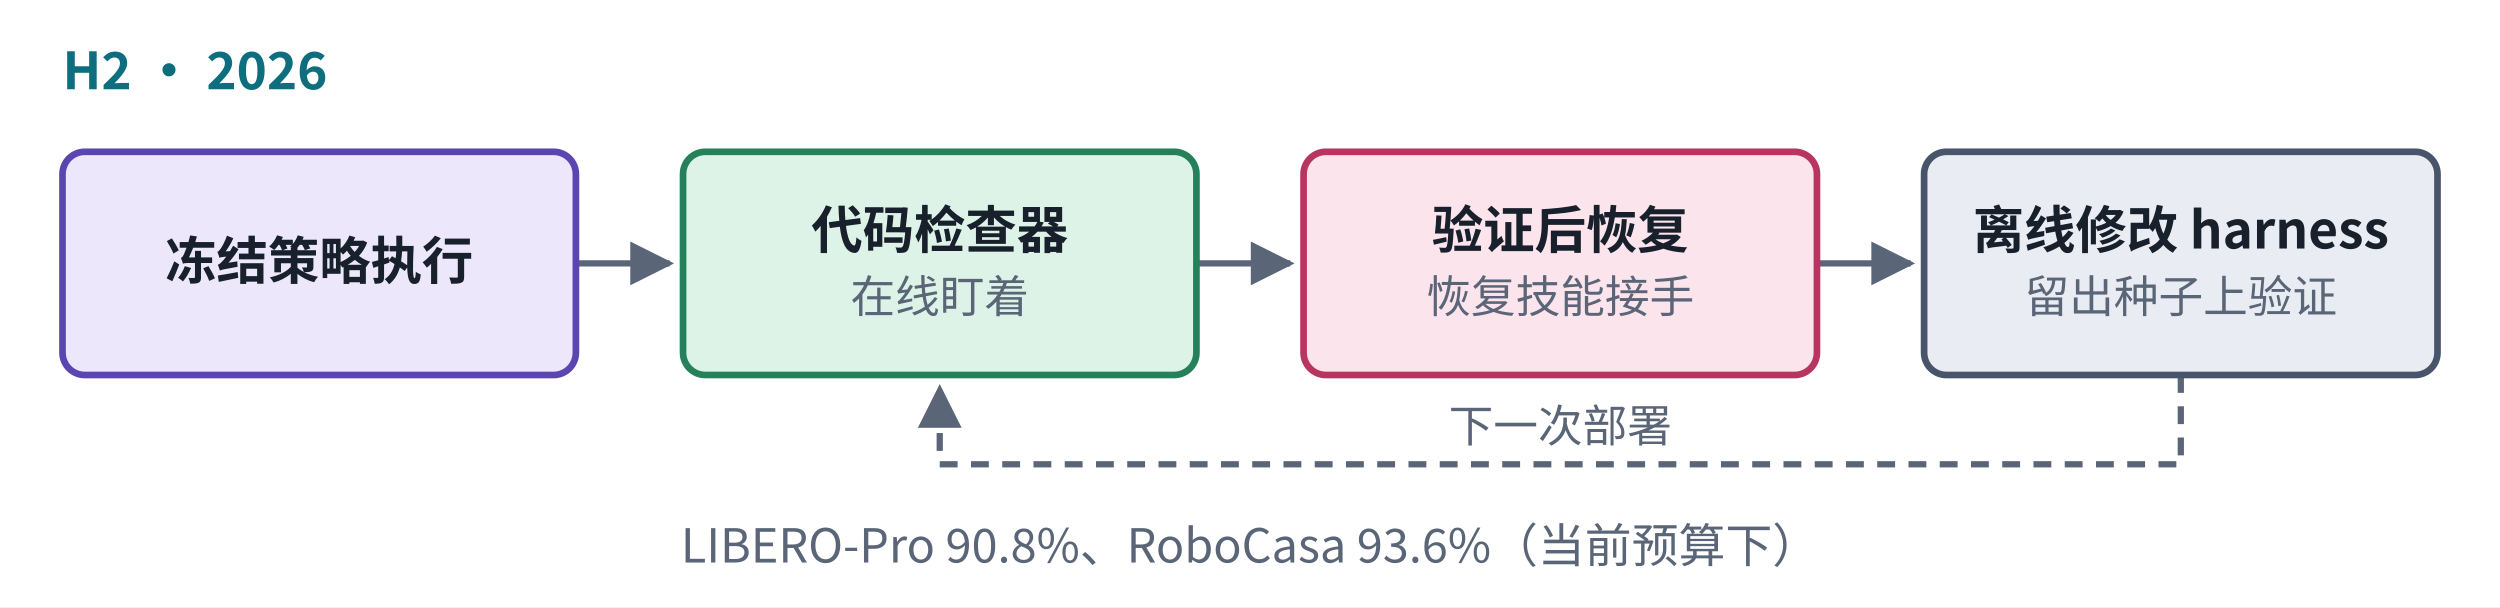
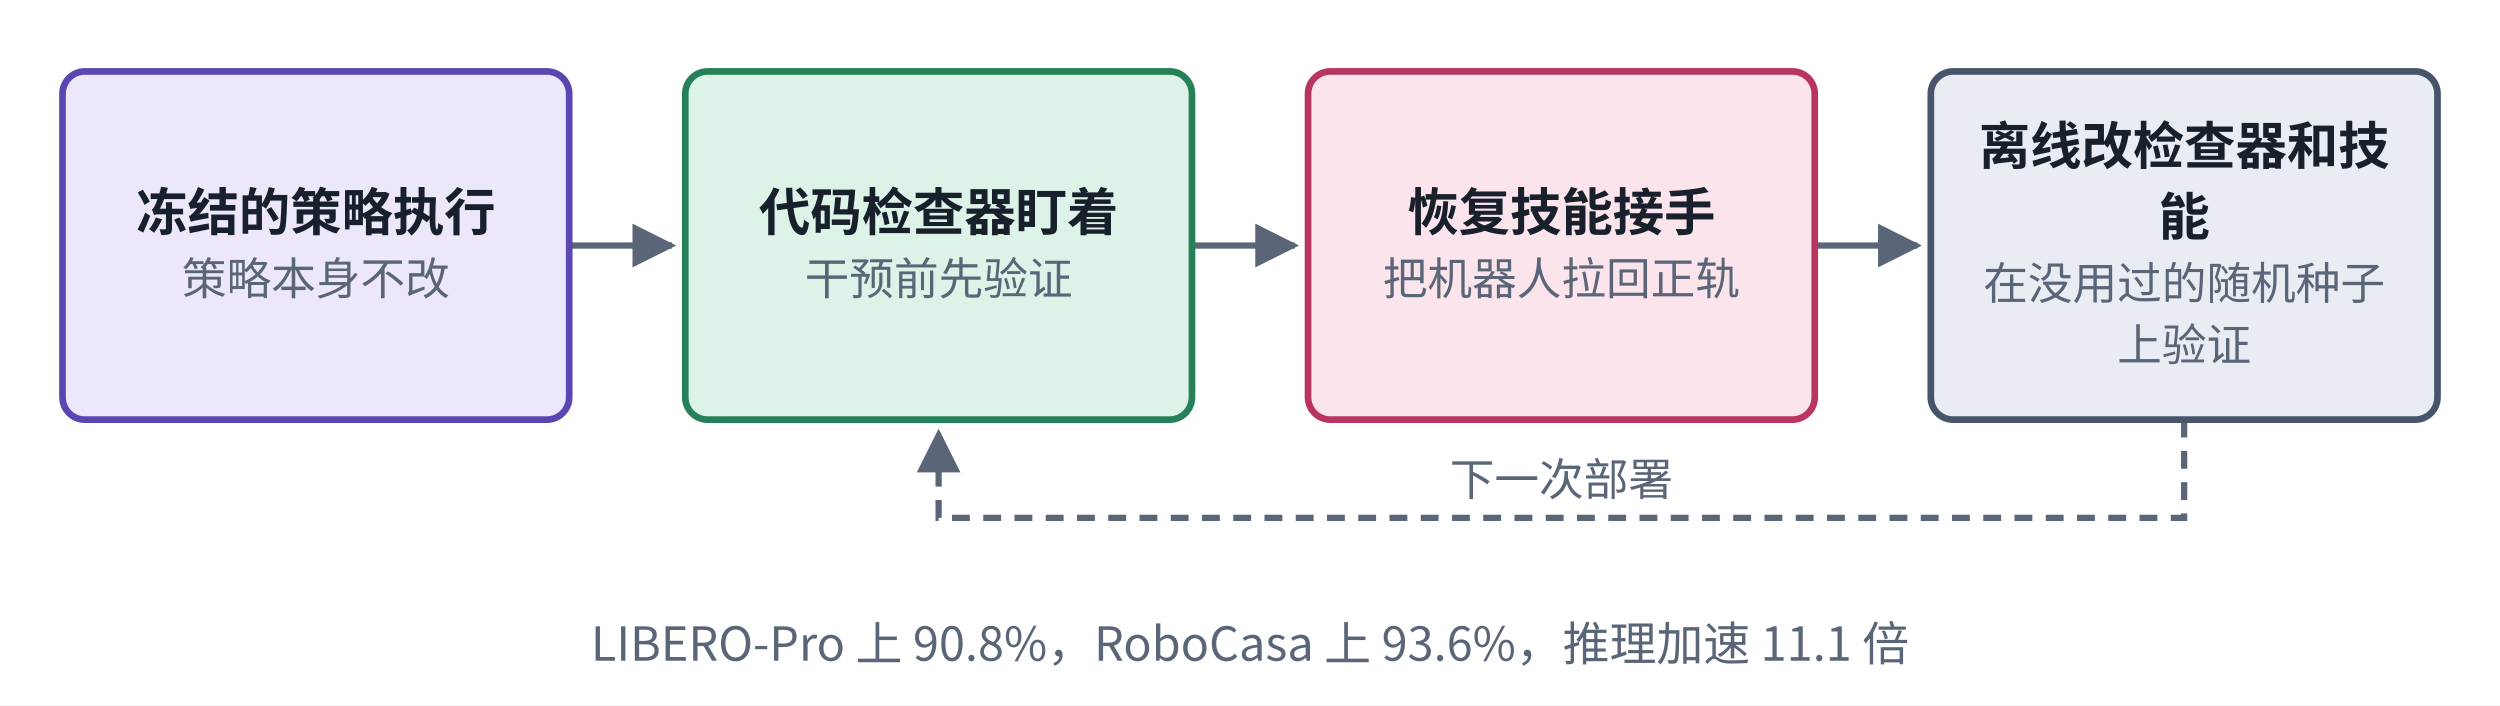
- <svg xmlns="http://www.w3.org/2000/svg" viewBox="0 0 560 136" width="560" height="136" role="img" aria-label="Zetta 结构">
+ <svg xmlns="http://www.w3.org/2000/svg" viewBox="0 0 560 158" width="560" height="158" role="img" aria-label="Zetta 结构">
  <defs>
    <marker id="ah-u11cardh2" viewBox="0 0 10 10" refX="9" refY="5" markerWidth="7" markerHeight="7" orient="auto-start-reverse">
      <path d="M0,0 L10,5 L0,10 z" fill="#5A6577" />
    </marker>
  </defs>
-   <rect x="0" y="0" width="560" height="136" fill="#ffffff" />
-   <path d="M129,59 L150,59" fill="none" stroke="#5A6577" stroke-width="1.4" marker-end="url(#ah-u11cardh2)" />
-   <path d="M268,59 L289,59" fill="none" stroke="#5A6577" stroke-width="1.4" marker-end="url(#ah-u11cardh2)" />
-   <path d="M407,59 L428,59" fill="none" stroke="#5A6577" stroke-width="1.4" marker-end="url(#ah-u11cardh2)" />
-   <path d="M488.5,84 L488.5,104 L210.5,104 L210.5,87" fill="none" stroke="#5A6577" stroke-width="1.4" stroke-dasharray="4 3" marker-end="url(#ah-u11cardh2)" />
-   <rect x="14" y="34" width="115" height="50" rx="5" fill="#ECE7FB" stroke="#5B45B0" stroke-width="1.5" />
-   <rect x="153" y="34" width="115" height="50" rx="5" fill="#DDF3E8" stroke="#26805A" stroke-width="1.5" />
-   <rect x="292" y="34" width="115" height="50" rx="5" fill="#FCE4EC" stroke="#B83560" stroke-width="1.5" />
-   <rect x="431" y="34" width="115" height="50" rx="5" fill="#E9EDF3" stroke="#47546A" stroke-width="1.5" />
-   <text x="14" y="20" text-anchor="start" font-size="11.5" font-weight="700" fill="#0E6E7E" font-family="PingFang SC, Noto Sans CJK SC, Microsoft YaHei, sans-serif">H2 · 2026</text>
-   <text x="71.5" y="62.565" text-anchor="middle" font-size="11.5" font-weight="600" fill="#18202C" font-family="PingFang SC, Noto Sans CJK SC, Microsoft YaHei, sans-serif">冻结策略执行</text>
-   <text x="210.5" y="55.665" text-anchor="middle" font-size="11.5" font-weight="600" fill="#18202C" font-family="PingFang SC, Noto Sans CJK SC, Microsoft YaHei, sans-serif">代码检查器</text>
-   <text x="210.5" y="70.035" text-anchor="middle" font-size="10" font-weight="400" fill="#5A6577" font-family="PingFang SC, Noto Sans CJK SC, Microsoft YaHei, sans-serif">在线盯着</text>
-   <text x="349.5" y="55.665" text-anchor="middle" font-size="11.5" font-weight="600" fill="#18202C" font-family="PingFang SC, Noto Sans CJK SC, Microsoft YaHei, sans-serif">验证后恢复</text>
-   <text x="349.5" y="70.035" text-anchor="middle" font-size="10" font-weight="400" fill="#5A6577" font-family="PingFang SC, Noto Sans CJK SC, Microsoft YaHei, sans-serif">恢复技能接手</text>
-   <text x="488.5" y="55.665" text-anchor="middle" font-size="11.5" font-weight="600" fill="#18202C" font-family="PingFang SC, Noto Sans CJK SC, Microsoft YaHei, sans-serif">离线修改 harness</text>
-   <text x="488.5" y="70.035" text-anchor="middle" font-size="10" font-weight="400" fill="#5A6577" font-family="PingFang SC, Noto Sans CJK SC, Microsoft YaHei, sans-serif">留出种子上验证</text>
-   <text x="349.5" y="99" text-anchor="middle" font-size="10" font-weight="400" fill="#5A6577" font-family="PingFang SC, Noto Sans CJK SC, Microsoft YaHei, sans-serif" style="paint-order:stroke;stroke-width:4px;stroke-linejoin:round" stroke="#ffffff">下一次部署</text>
-   <text x="280" y="126" text-anchor="middle" font-size="10.5" font-weight="500" fill="#5A6577" font-family="PingFang SC, Noto Sans CJK SC, Microsoft YaHei, sans-serif">LIBERO-Pro 90.8%、RoboCasa 93.6%（当前预算下）</text>
+   <rect x="0" y="0" width="560" height="158" fill="#ffffff" />
+   <path d="M127.5,55 L150.5,55" fill="none" stroke="#5A6577" stroke-width="1.4" marker-end="url(#ah-u11cardh2)" />
+   <path d="M267,55 L290,55" fill="none" stroke="#5A6577" stroke-width="1.4" marker-end="url(#ah-u11cardh2)" />
+   <path d="M406.5,55 L429.5,55" fill="none" stroke="#5A6577" stroke-width="1.4" marker-end="url(#ah-u11cardh2)" />
+   <path d="M489.25,94 L489.25,116 L210.25,116 L210.25,97" fill="none" stroke="#5A6577" stroke-width="1.4" stroke-dasharray="4 3" marker-end="url(#ah-u11cardh2)" />
+   <rect x="14" y="16" width="113.5" height="78" rx="5" fill="#ECE7FB" stroke="#5B45B0" stroke-width="1.5" />
+   <rect x="153.5" y="16" width="113.5" height="78" rx="5" fill="#DDF3E8" stroke="#26805A" stroke-width="1.5" />
+   <rect x="293" y="16" width="113.5" height="78" rx="5" fill="#FCE4EC" stroke="#B83560" stroke-width="1.5" />
+   <rect x="432.5" y="16" width="113.5" height="78" rx="5" fill="#E9EDF3" stroke="#47546A" stroke-width="1.5" />
+   <text x="70.75" y="51.665" text-anchor="middle" font-size="11.5" font-weight="600" fill="#18202C" font-family="PingFang SC, Noto Sans CJK SC, Microsoft YaHei, sans-serif">冻结的策略执行</text>
+   <text x="70.75" y="66.035" text-anchor="middle" font-size="10" font-weight="400" fill="#5A6577" font-family="PingFang SC, Noto Sans CJK SC, Microsoft YaHei, sans-serif">策略本身不改</text>
+   <text x="210.25" y="51.665" text-anchor="middle" font-size="11.5" font-weight="600" fill="#18202C" font-family="PingFang SC, Noto Sans CJK SC, Microsoft YaHei, sans-serif">代码检查器盯着</text>
+   <text x="210.25" y="66.035" text-anchor="middle" font-size="10" font-weight="400" fill="#5A6577" font-family="PingFang SC, Noto Sans CJK SC, Microsoft YaHei, sans-serif">干预前先验证</text>
+   <text x="349.75" y="51.665" text-anchor="middle" font-size="11.5" font-weight="600" fill="#18202C" font-family="PingFang SC, Noto Sans CJK SC, Microsoft YaHei, sans-serif">恢复技能接手</text>
+   <text x="349.75" y="66.035" text-anchor="middle" font-size="10" font-weight="400" fill="#5A6577" font-family="PingFang SC, Noto Sans CJK SC, Microsoft YaHei, sans-serif">把机器人拉回正轨</text>
+   <text x="489.25" y="36.83" text-anchor="middle" font-size="11.5" font-weight="600" fill="#18202C" font-family="PingFang SC, Noto Sans CJK SC, Microsoft YaHei, sans-serif">离线改检查器和技</text>
+   <text x="489.25" y="52.7" text-anchor="middle" font-size="11.5" font-weight="600" fill="#18202C" font-family="PingFang SC, Noto Sans CJK SC, Microsoft YaHei, sans-serif">能</text>
+   <text x="489.25" y="67.07" text-anchor="middle" font-size="10" font-weight="400" fill="#5A6577" font-family="PingFang SC, Noto Sans CJK SC, Microsoft YaHei, sans-serif">在没用过的随机种子</text>
+   <text x="489.25" y="80.87" text-anchor="middle" font-size="10" font-weight="400" fill="#5A6577" font-family="PingFang SC, Noto Sans CJK SC, Microsoft YaHei, sans-serif">上验证</text>
+   <text x="349.75" y="111" text-anchor="middle" font-size="10" font-weight="400" fill="#5A6577" font-family="PingFang SC, Noto Sans CJK SC, Microsoft YaHei, sans-serif" style="paint-order:stroke;stroke-width:4px;stroke-linejoin:round" stroke="#ffffff">下一次部署</text>
+   <text x="280" y="148" text-anchor="middle" font-size="10.5" font-weight="500" fill="#5A6577" font-family="PingFang SC, Noto Sans CJK SC, Microsoft YaHei, sans-serif">LIBERO-Pro 上 90.8%，RoboCasa 上 93.6%，推理加速 11.1 倍</text>
</svg>
